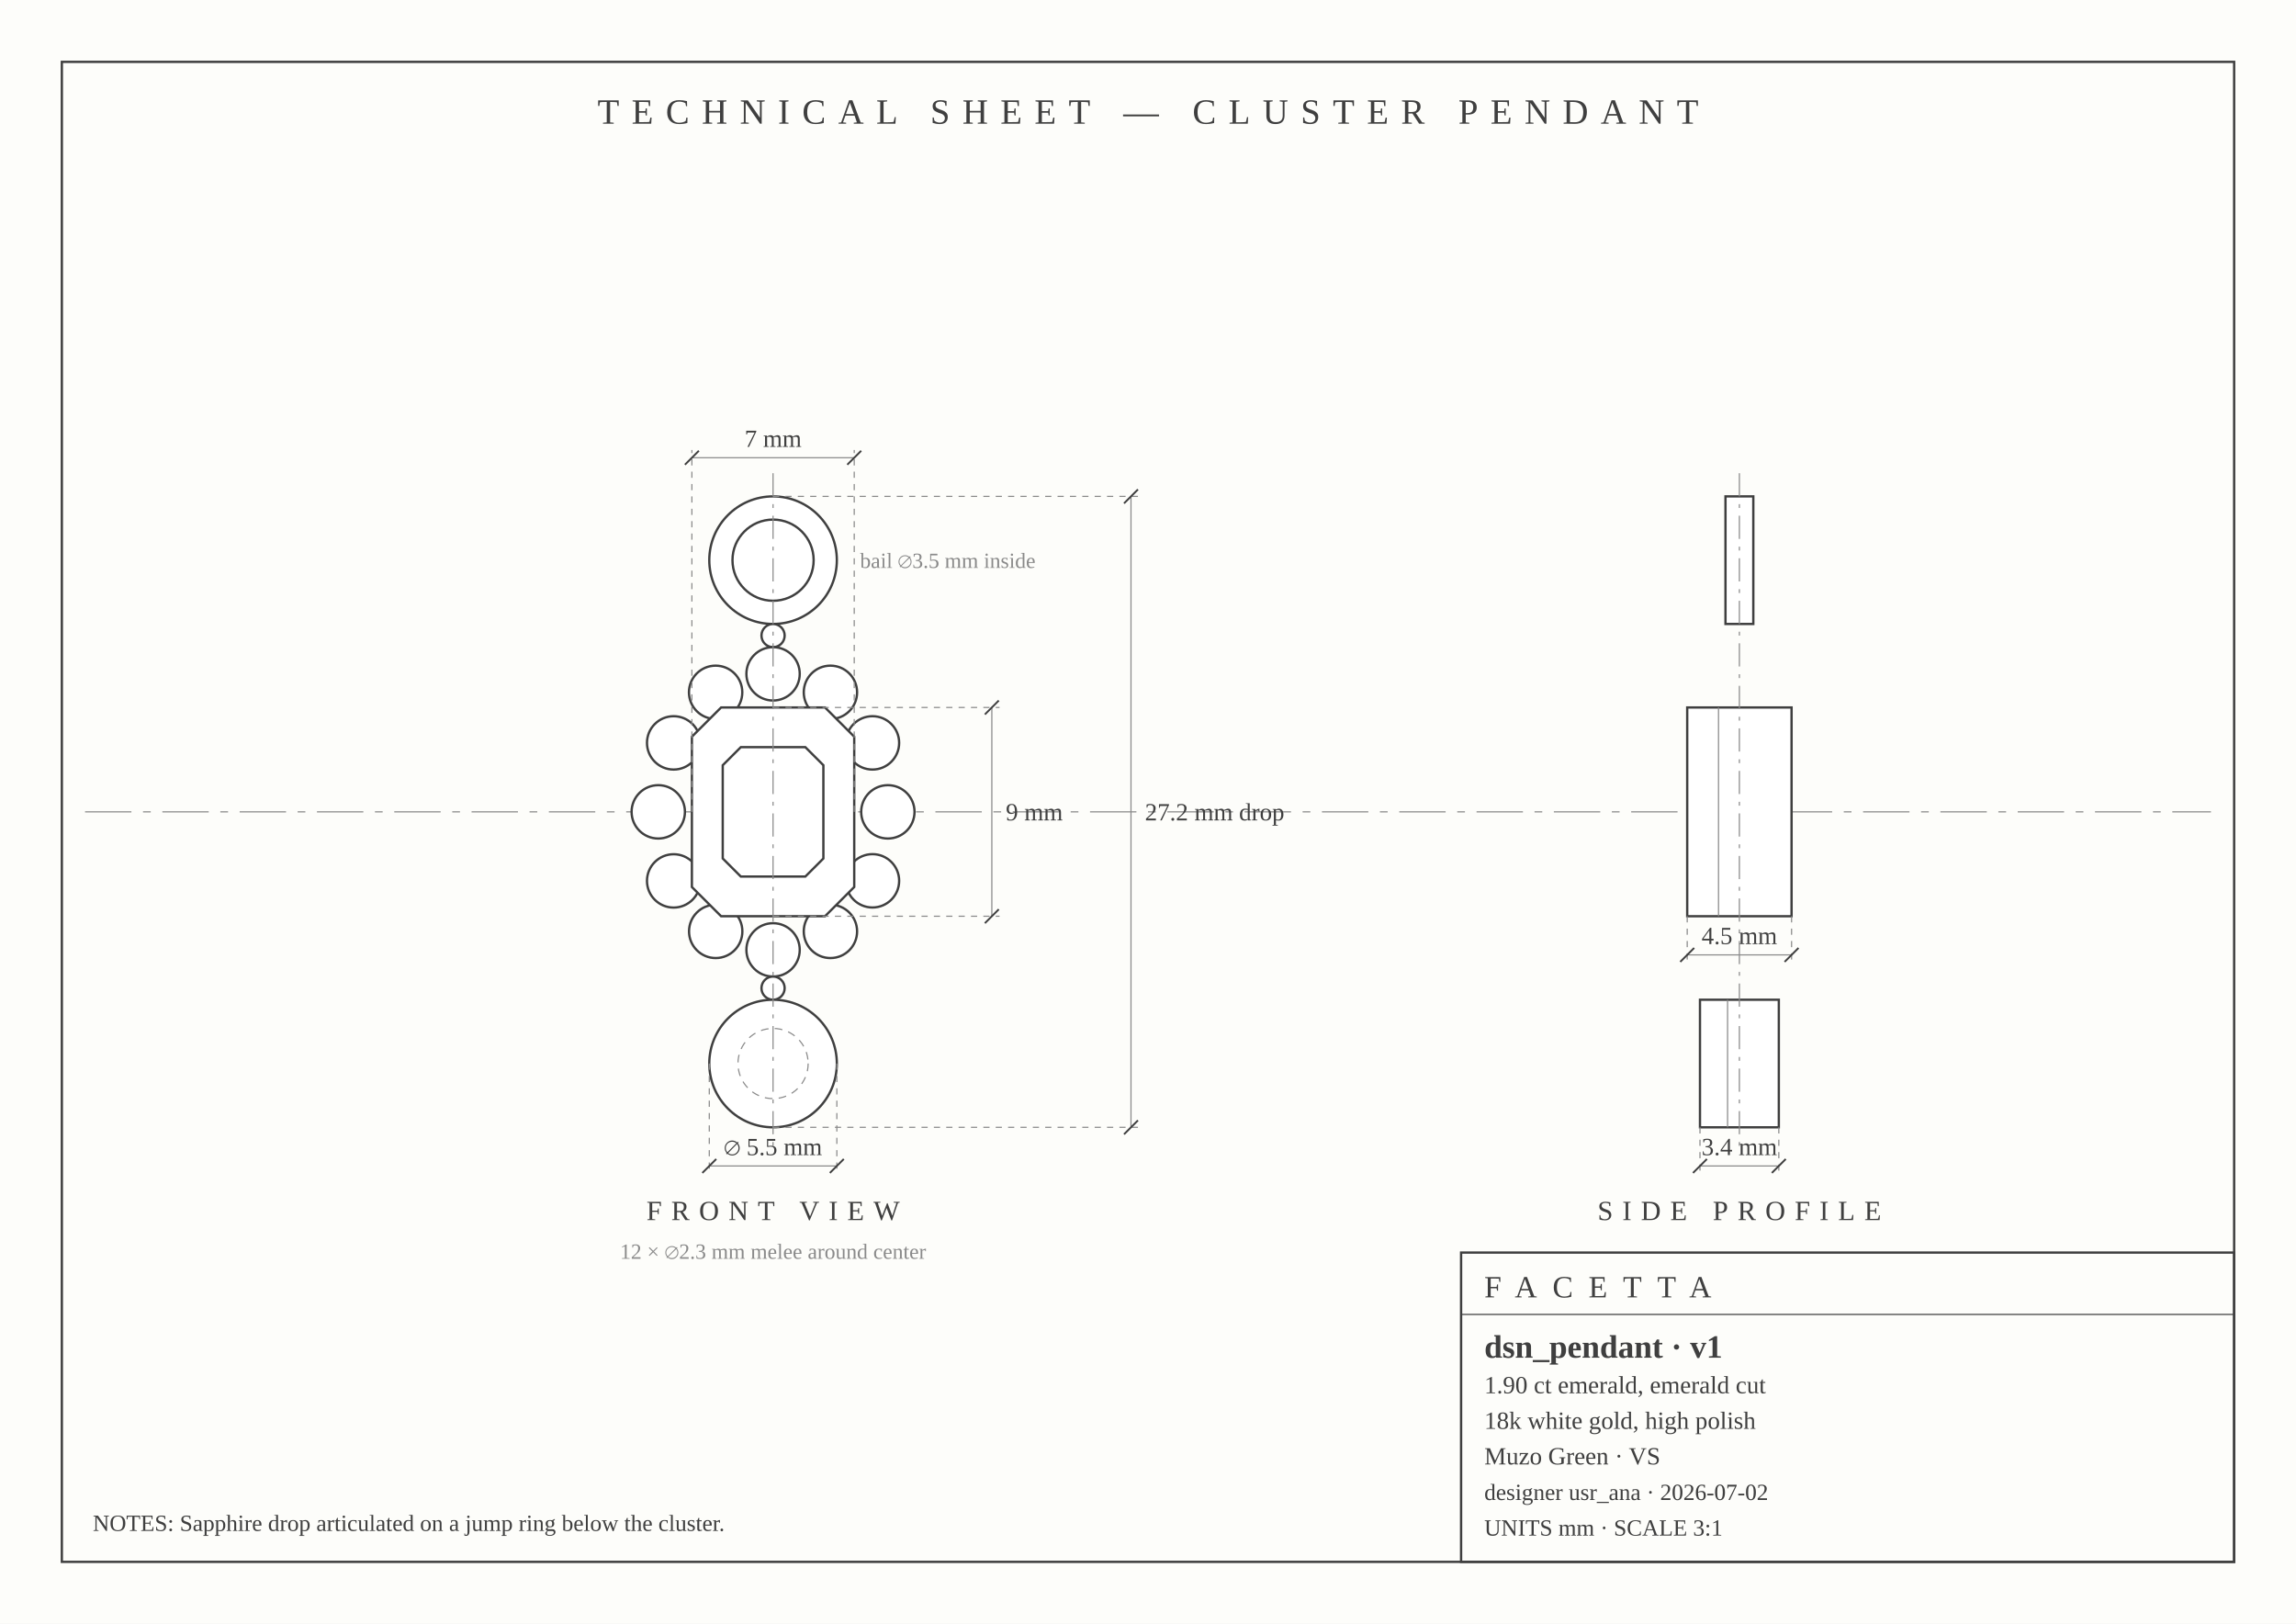
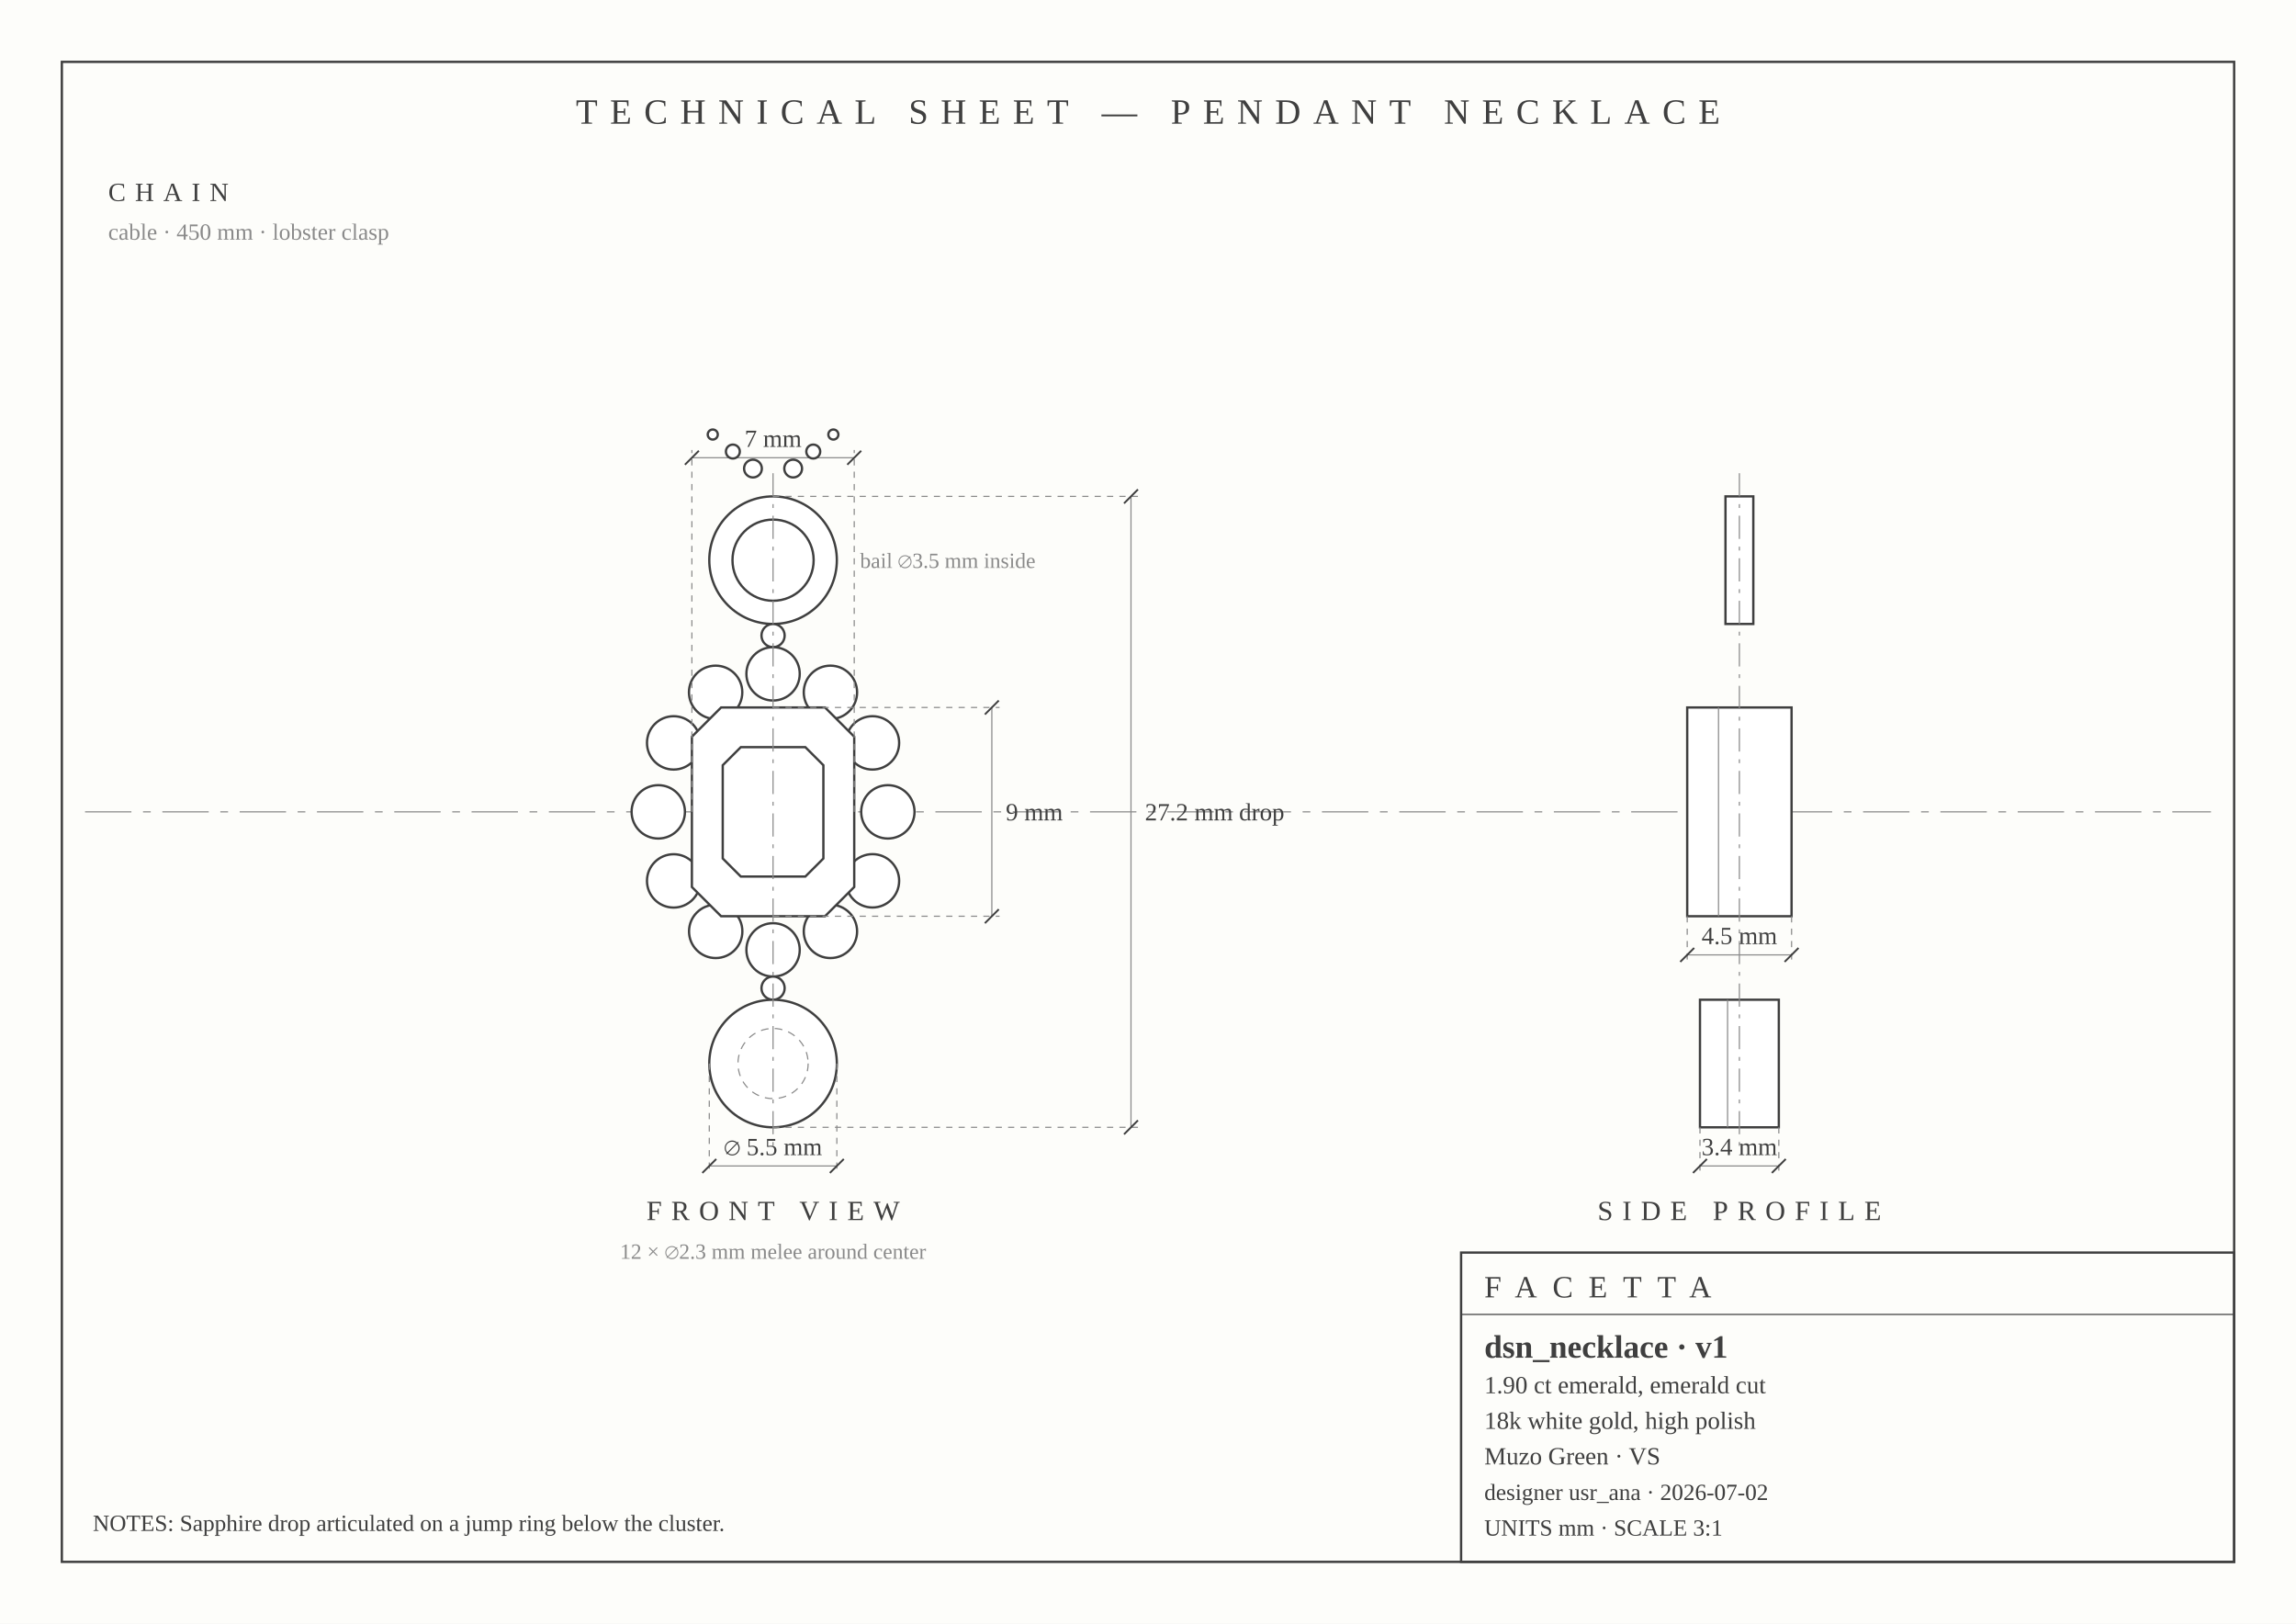
<svg xmlns="http://www.w3.org/2000/svg" viewBox="0 0 297 210" width="297mm" height="210mm" font-family="Georgia, 'Times New Roman', serif">
  <defs>
    <pattern id="hatch" width="1.4" height="1.4" patternTransform="rotate(45)" patternUnits="userSpaceOnUse">
      <line x1="0" y1="0" x2="0" y2="1.4" stroke="#8a8a8a" stroke-width="0.12" />
    </pattern>
  </defs>
  <rect x="0" y="0" width="297" height="210" fill="#fdfdfa" />
  <rect x="8" y="8" width="281" height="194" fill="none" stroke="#3f3f3f" stroke-width="0.3" />
-   <text x="148.50" y="16.00" font-family="Georgia, 'Times New Roman', serif" font-size="4.6" fill="#3f3f3f" text-anchor="middle" letter-spacing="1.6">TECHNICAL SHEET — CLUSTER PENDANT</text>
+   <text x="148.50" y="16.00" font-family="Georgia, 'Times New Roman', serif" font-size="4.6" fill="#3f3f3f" text-anchor="middle" letter-spacing="1.6">TECHNICAL SHEET — PENDANT NECKLACE</text>
  <line x1="11.00" y1="105.00" x2="286.00" y2="105.00" stroke="#8a8a8a" stroke-width="0.15" stroke-dasharray="6 1.5 1 1.5" />
  <circle cx="100.00" cy="72.45" r="8.25" fill="#ffffff" stroke="#3f3f3f" stroke-width="0.3" />
  <circle cx="100.00" cy="72.45" r="5.25" fill="#ffffff" stroke="#3f3f3f" stroke-width="0.3" />
  <circle cx="100.00" cy="82.20" r="1.50" fill="#ffffff" stroke="#3f3f3f" stroke-width="0.3" />
  <circle cx="100.00" cy="87.15" r="3.45" fill="#ffffff" stroke="#3f3f3f" stroke-width="0.3" />
  <circle cx="107.42" cy="89.54" r="3.45" fill="#ffffff" stroke="#3f3f3f" stroke-width="0.3" />
  <circle cx="112.86" cy="96.08" r="3.45" fill="#ffffff" stroke="#3f3f3f" stroke-width="0.3" />
  <circle cx="114.85" cy="105.00" r="3.45" fill="#ffffff" stroke="#3f3f3f" stroke-width="0.3" />
  <circle cx="112.86" cy="113.92" r="3.45" fill="#ffffff" stroke="#3f3f3f" stroke-width="0.3" />
  <circle cx="107.42" cy="120.46" r="3.45" fill="#ffffff" stroke="#3f3f3f" stroke-width="0.3" />
  <circle cx="100.00" cy="122.85" r="3.45" fill="#ffffff" stroke="#3f3f3f" stroke-width="0.3" />
  <circle cx="92.58" cy="120.46" r="3.45" fill="#ffffff" stroke="#3f3f3f" stroke-width="0.3" />
  <circle cx="87.14" cy="113.93" r="3.45" fill="#ffffff" stroke="#3f3f3f" stroke-width="0.3" />
  <circle cx="85.15" cy="105.00" r="3.45" fill="#ffffff" stroke="#3f3f3f" stroke-width="0.3" />
  <circle cx="87.14" cy="96.08" r="3.45" fill="#ffffff" stroke="#3f3f3f" stroke-width="0.3" />
  <circle cx="92.57" cy="89.54" r="3.45" fill="#ffffff" stroke="#3f3f3f" stroke-width="0.3" />
  <polygon points="93.28,91.50 106.72,91.50 110.50,95.28 110.50,114.72 106.72,118.50 93.28,118.50 89.50,114.72 89.50,95.28" fill="#ffffff" stroke="#3f3f3f" stroke-width="0.3" />
  <polygon points="95.83,96.63 104.17,96.63 106.51,98.97 106.51,111.03 104.17,113.37 95.83,113.37 93.49,111.03 93.49,98.97" fill="#ffffff" stroke="#3f3f3f" stroke-width="0.3" />
  <circle cx="100.00" cy="127.80" r="1.50" fill="#ffffff" stroke="#3f3f3f" stroke-width="0.3" />
  <circle cx="100.00" cy="137.55" r="8.25" fill="#ffffff" stroke="#3f3f3f" stroke-width="0.3" />
  <circle cx="100.00" cy="137.55" r="4.54" fill="none" stroke="#8a8a8a" stroke-width="0.15" stroke-dasharray="1 0.8" />
  <line x1="100.00" y1="61.20" x2="100.00" y2="148.80" stroke="#8a8a8a" stroke-width="0.15" stroke-dasharray="3 1 0.5 1" />
  <line x1="89.50" y1="105.00" x2="89.50" y2="58.20" stroke="#8a8a8a" stroke-width="0.15" stroke-dasharray="0.8 0.8" />
  <line x1="110.50" y1="105.00" x2="110.50" y2="58.20" stroke="#8a8a8a" stroke-width="0.15" stroke-dasharray="0.8 0.8" />
  <line x1="89.50" y1="59.20" x2="110.50" y2="59.20" stroke="#8a8a8a" stroke-width="0.15" />
  <line x1="88.60" y1="60.10" x2="90.40" y2="58.30" stroke="#3f3f3f" stroke-width="0.24" />
  <line x1="109.60" y1="60.10" x2="111.40" y2="58.30" stroke="#3f3f3f" stroke-width="0.24" />
  <text x="100.00" y="57.80" font-family="Georgia, 'Times New Roman', serif" font-size="3.2" fill="#3f3f3f" text-anchor="middle">7 mm</text>
  <line x1="100.00" y1="91.50" x2="129.30" y2="91.50" stroke="#8a8a8a" stroke-width="0.15" stroke-dasharray="0.8 0.8" />
  <line x1="100.00" y1="118.50" x2="129.30" y2="118.50" stroke="#8a8a8a" stroke-width="0.15" stroke-dasharray="0.8 0.8" />
  <line x1="128.30" y1="91.50" x2="128.30" y2="118.50" stroke="#8a8a8a" stroke-width="0.15" />
  <line x1="127.40" y1="92.40" x2="129.20" y2="90.60" stroke="#3f3f3f" stroke-width="0.24" />
  <line x1="127.40" y1="119.40" x2="129.20" y2="117.60" stroke="#3f3f3f" stroke-width="0.24" />
  <text x="130.10" y="106.10" font-family="Georgia, 'Times New Roman', serif" font-size="3.2" fill="#3f3f3f" text-anchor="start">9 mm</text>
  <line x1="100.00" y1="64.20" x2="147.30" y2="64.20" stroke="#8a8a8a" stroke-width="0.15" stroke-dasharray="0.8 0.8" />
  <line x1="100.00" y1="145.80" x2="147.30" y2="145.80" stroke="#8a8a8a" stroke-width="0.15" stroke-dasharray="0.8 0.8" />
  <line x1="146.30" y1="64.20" x2="146.30" y2="145.80" stroke="#8a8a8a" stroke-width="0.15" />
  <line x1="145.40" y1="65.10" x2="147.20" y2="63.30" stroke="#3f3f3f" stroke-width="0.24" />
  <line x1="145.40" y1="146.70" x2="147.20" y2="144.90" stroke="#3f3f3f" stroke-width="0.24" />
  <text x="148.10" y="106.10" font-family="Georgia, 'Times New Roman', serif" font-size="3.2" fill="#3f3f3f" text-anchor="start">27.2 mm drop</text>
  <text x="111.25" y="73.45" font-family="Georgia, 'Times New Roman', serif" font-size="2.8" fill="#8a8a8a" text-anchor="start">bail ⌀3.5 mm inside</text>
  <text x="100.00" y="157.80" font-family="Georgia, 'Times New Roman', serif" font-size="3.6" fill="#3f3f3f" text-anchor="middle" letter-spacing="1.2">FRONT VIEW</text>
  <text x="100.00" y="162.80" font-family="Georgia, 'Times New Roman', serif" font-size="2.8" fill="#8a8a8a" text-anchor="middle">12 × ⌀2.3 mm melee around center</text>
  <line x1="91.75" y1="137.55" x2="91.75" y2="151.80" stroke="#8a8a8a" stroke-width="0.15" stroke-dasharray="0.8 0.8" />
  <line x1="108.25" y1="137.55" x2="108.25" y2="151.80" stroke="#8a8a8a" stroke-width="0.15" stroke-dasharray="0.8 0.8" />
  <line x1="91.75" y1="150.80" x2="108.25" y2="150.80" stroke="#8a8a8a" stroke-width="0.15" />
  <line x1="90.85" y1="151.70" x2="92.65" y2="149.90" stroke="#3f3f3f" stroke-width="0.24" />
  <line x1="107.35" y1="151.70" x2="109.15" y2="149.90" stroke="#3f3f3f" stroke-width="0.24" />
  <text x="100.00" y="149.40" font-family="Georgia, 'Times New Roman', serif" font-size="3.2" fill="#3f3f3f" text-anchor="middle">⌀ 5.5 mm</text>
  <rect x="223.20" y="64.20" width="3.60" height="16.50" fill="#ffffff" stroke="#3f3f3f" stroke-width="0.3" />
  <rect x="218.25" y="91.50" width="13.50" height="27.00" fill="#ffffff" stroke="#3f3f3f" stroke-width="0.3" />
  <line x1="222.30" y1="91.50" x2="222.30" y2="118.50" stroke="#8a8a8a" stroke-width="0.15" />
  <line x1="218.25" y1="118.50" x2="218.25" y2="124.50" stroke="#8a8a8a" stroke-width="0.15" stroke-dasharray="0.8 0.8" />
  <line x1="231.75" y1="118.50" x2="231.75" y2="124.50" stroke="#8a8a8a" stroke-width="0.15" stroke-dasharray="0.8 0.8" />
  <line x1="218.25" y1="123.50" x2="231.75" y2="123.50" stroke="#8a8a8a" stroke-width="0.15" />
  <line x1="217.35" y1="124.40" x2="219.15" y2="122.60" stroke="#3f3f3f" stroke-width="0.24" />
  <line x1="230.85" y1="124.40" x2="232.65" y2="122.60" stroke="#3f3f3f" stroke-width="0.24" />
  <text x="225.00" y="122.10" font-family="Georgia, 'Times New Roman', serif" font-size="3.2" fill="#3f3f3f" text-anchor="middle">4.5 mm</text>
  <rect x="219.90" y="129.30" width="10.20" height="16.50" fill="#ffffff" stroke="#3f3f3f" stroke-width="0.3" />
  <line x1="223.47" y1="129.30" x2="223.47" y2="145.80" stroke="#8a8a8a" stroke-width="0.15" />
  <line x1="219.90" y1="145.80" x2="219.90" y2="151.80" stroke="#8a8a8a" stroke-width="0.15" stroke-dasharray="0.8 0.8" />
  <line x1="230.10" y1="145.80" x2="230.10" y2="151.80" stroke="#8a8a8a" stroke-width="0.15" stroke-dasharray="0.8 0.8" />
  <line x1="219.90" y1="150.80" x2="230.10" y2="150.80" stroke="#8a8a8a" stroke-width="0.15" />
  <line x1="219.00" y1="151.70" x2="220.80" y2="149.90" stroke="#3f3f3f" stroke-width="0.24" />
  <line x1="229.20" y1="151.70" x2="231.00" y2="149.90" stroke="#3f3f3f" stroke-width="0.24" />
  <text x="225.00" y="149.40" font-family="Georgia, 'Times New Roman', serif" font-size="3.2" fill="#3f3f3f" text-anchor="middle">3.4 mm</text>
  <line x1="225.00" y1="61.20" x2="225.00" y2="148.80" stroke="#8a8a8a" stroke-width="0.15" stroke-dasharray="3 1 0.5 1" />
  <text x="225.00" y="157.80" font-family="Georgia, 'Times New Roman', serif" font-size="3.6" fill="#3f3f3f" text-anchor="middle" letter-spacing="1.2">SIDE PROFILE</text>
+   <circle cx="97.40" cy="60.60" r="1.15" fill="#ffffff" stroke="#3f3f3f" stroke-width="0.3" />
+   <circle cx="94.80" cy="58.40" r="0.90" fill="#ffffff" stroke="#3f3f3f" stroke-width="0.3" />
+   <circle cx="92.20" cy="56.20" r="0.65" fill="#ffffff" stroke="#3f3f3f" stroke-width="0.3" />
+   <circle cx="102.60" cy="60.60" r="1.15" fill="#ffffff" stroke="#3f3f3f" stroke-width="0.3" />
+   <circle cx="105.20" cy="58.40" r="0.90" fill="#ffffff" stroke="#3f3f3f" stroke-width="0.3" />
+   <circle cx="107.80" cy="56.20" r="0.65" fill="#ffffff" stroke="#3f3f3f" stroke-width="0.3" />
+   <text x="14.00" y="26.00" font-family="Georgia, 'Times New Roman', serif" font-size="3.4" fill="#3f3f3f" text-anchor="start" letter-spacing="1.2">CHAIN</text>
+   <text x="14.00" y="31.00" font-family="Georgia, 'Times New Roman', serif" font-size="3.0" fill="#8a8a8a" text-anchor="start">cable · 450 mm · lobster clasp</text>
  <rect x="189.00" y="162.00" width="100" height="40" fill="none" stroke="#3f3f3f" stroke-width="0.3" />
  <line x1="189.00" y1="170.00" x2="289.00" y2="170.00" stroke="#3f3f3f" stroke-width="0.15" />
  <text x="192.00" y="167.80" font-family="Georgia, 'Times New Roman', serif" font-size="4.0" fill="#3f3f3f" text-anchor="start" letter-spacing="2.0">FACETTA</text>
-   <text x="192.00" y="175.60" font-family="Georgia, 'Times New Roman', serif" font-size="4.2" fill="#3f3f3f" text-anchor="start" font-weight="bold">dsn_pendant  ·  v1</text>
+   <text x="192.00" y="175.60" font-family="Georgia, 'Times New Roman', serif" font-size="4.2" fill="#3f3f3f" text-anchor="start" font-weight="bold">dsn_necklace  ·  v1</text>
  <text x="192.00" y="180.20" font-family="Georgia, 'Times New Roman', serif" font-size="3.2" fill="#3f3f3f" text-anchor="start">1.90 ct emerald, emerald cut</text>
  <text x="192.00" y="184.80" font-family="Georgia, 'Times New Roman', serif" font-size="3.2" fill="#3f3f3f" text-anchor="start">18k white gold, high polish</text>
  <text x="192.00" y="189.40" font-family="Georgia, 'Times New Roman', serif" font-size="3.2" fill="#3f3f3f" text-anchor="start">Muzo Green  ·  VS</text>
  <text x="192.00" y="194.00" font-family="Georgia, 'Times New Roman', serif" font-size="3.0" fill="#3f3f3f" text-anchor="start">designer usr_ana  ·  2026-07-02</text>
  <text x="192.00" y="198.60" font-family="Georgia, 'Times New Roman', serif" font-size="3.0" fill="#3f3f3f" text-anchor="start">UNITS mm  ·  SCALE 3:1</text>
  <text x="12.00" y="198.00" font-family="Georgia, 'Times New Roman', serif" font-size="3.0" fill="#3f3f3f" text-anchor="start">NOTES: Sapphire drop articulated on a jump ring below the cluster.</text>
</svg>
